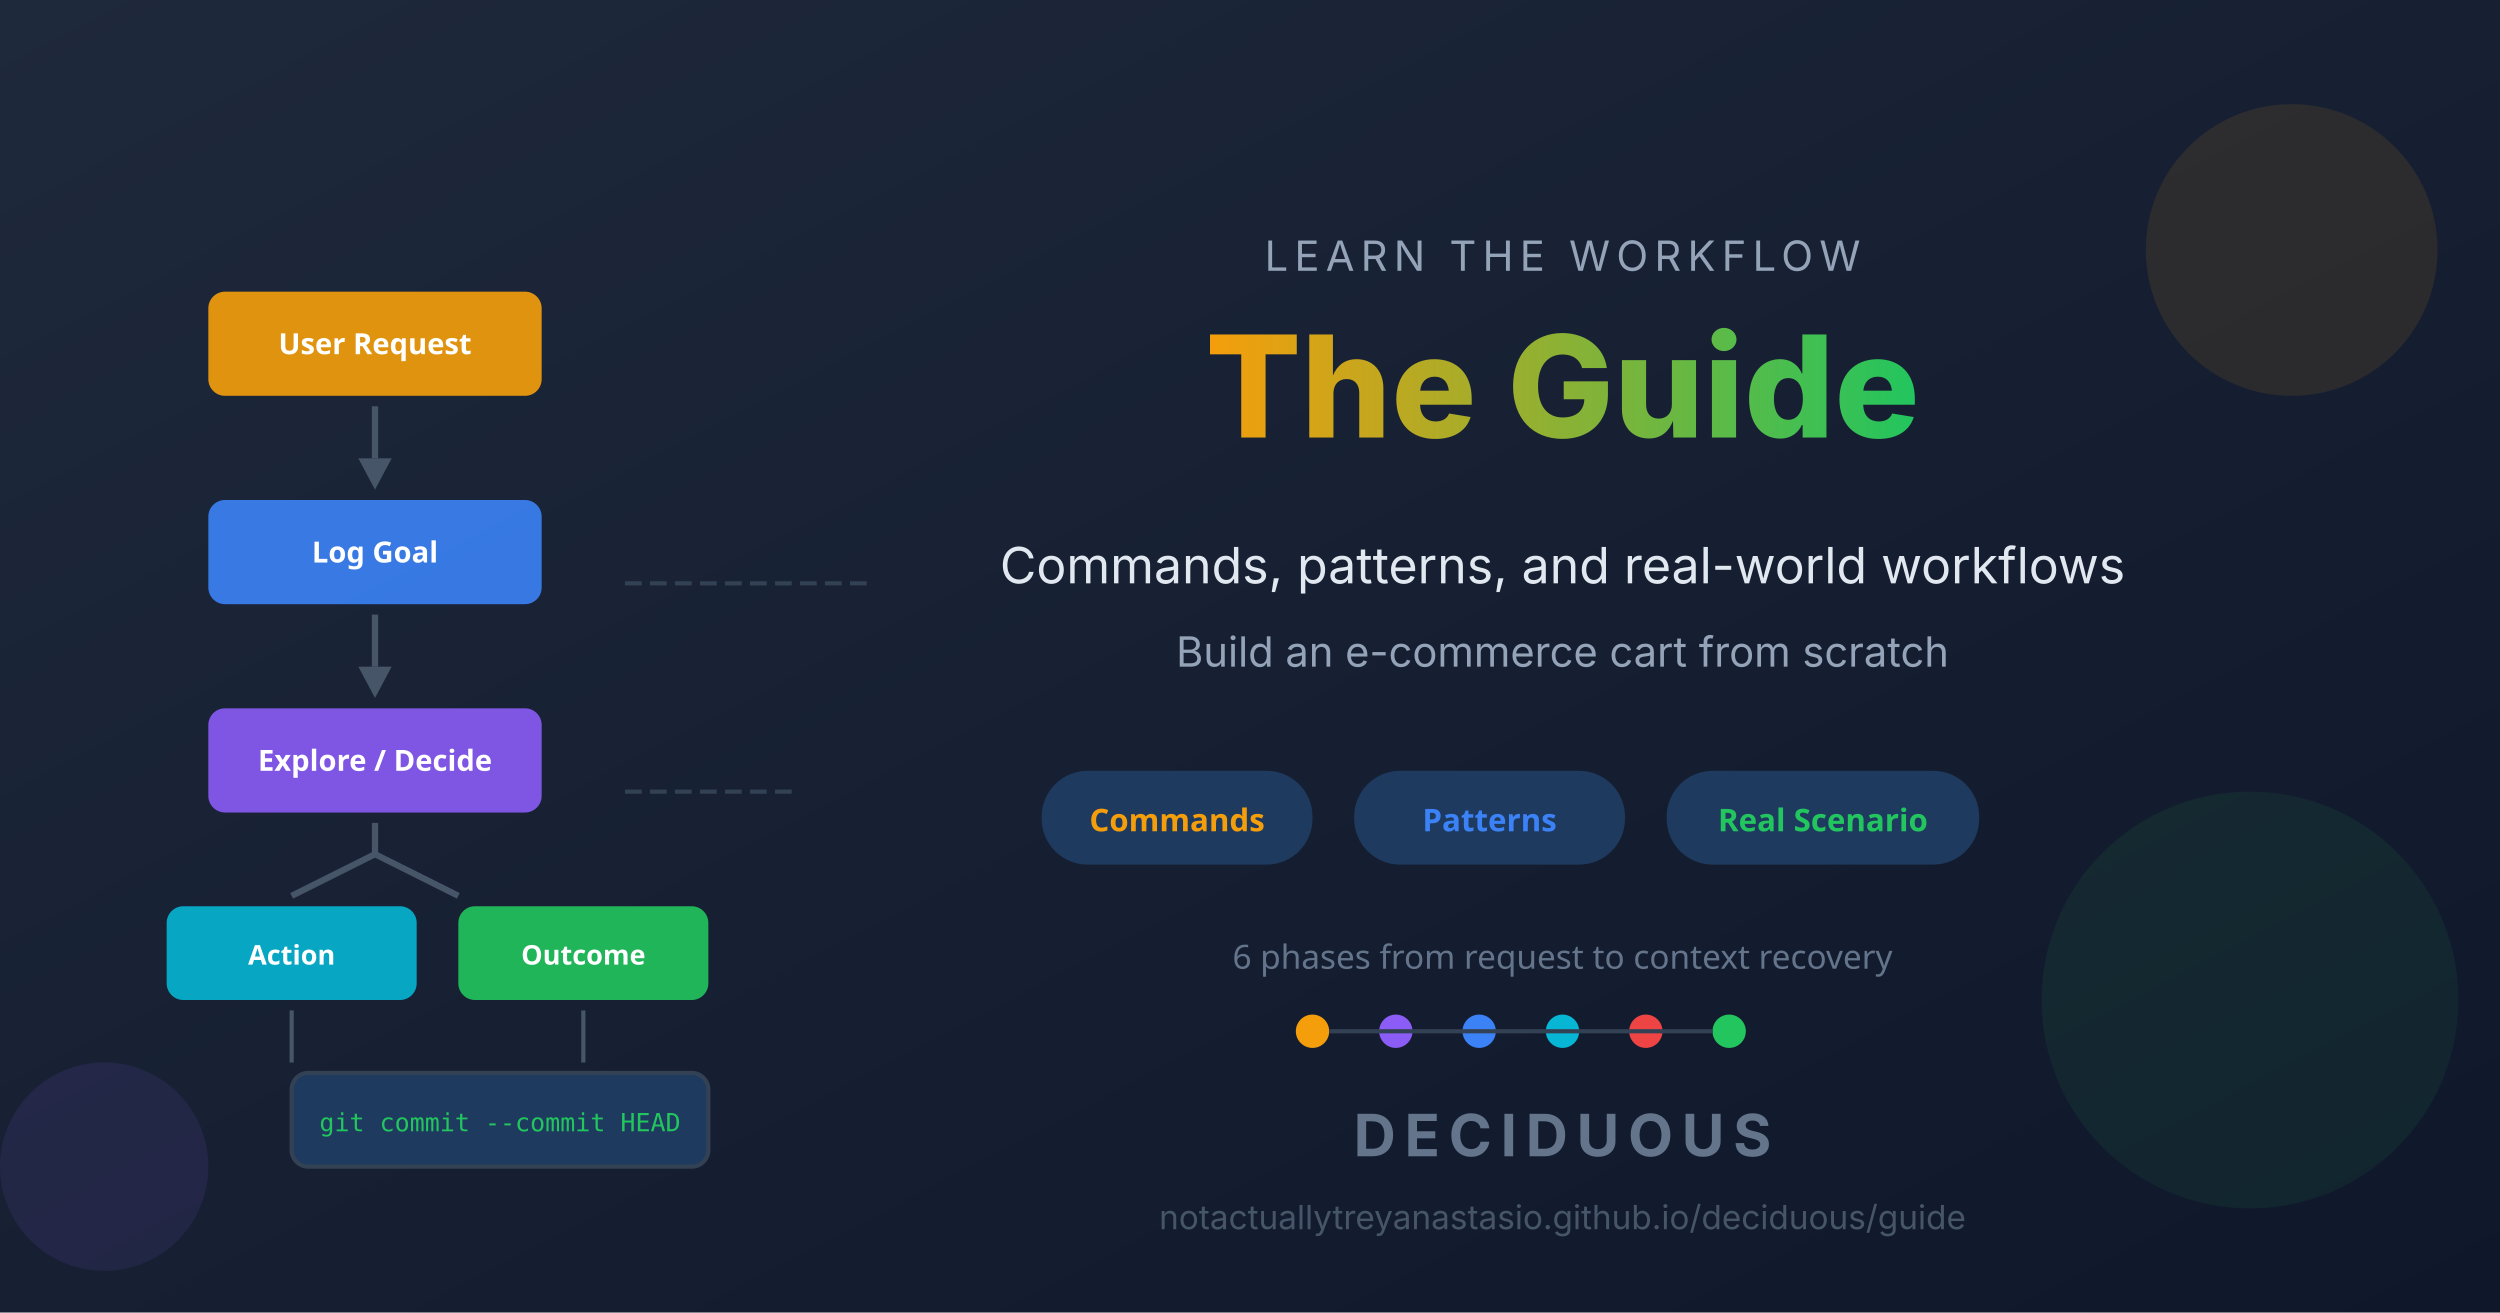
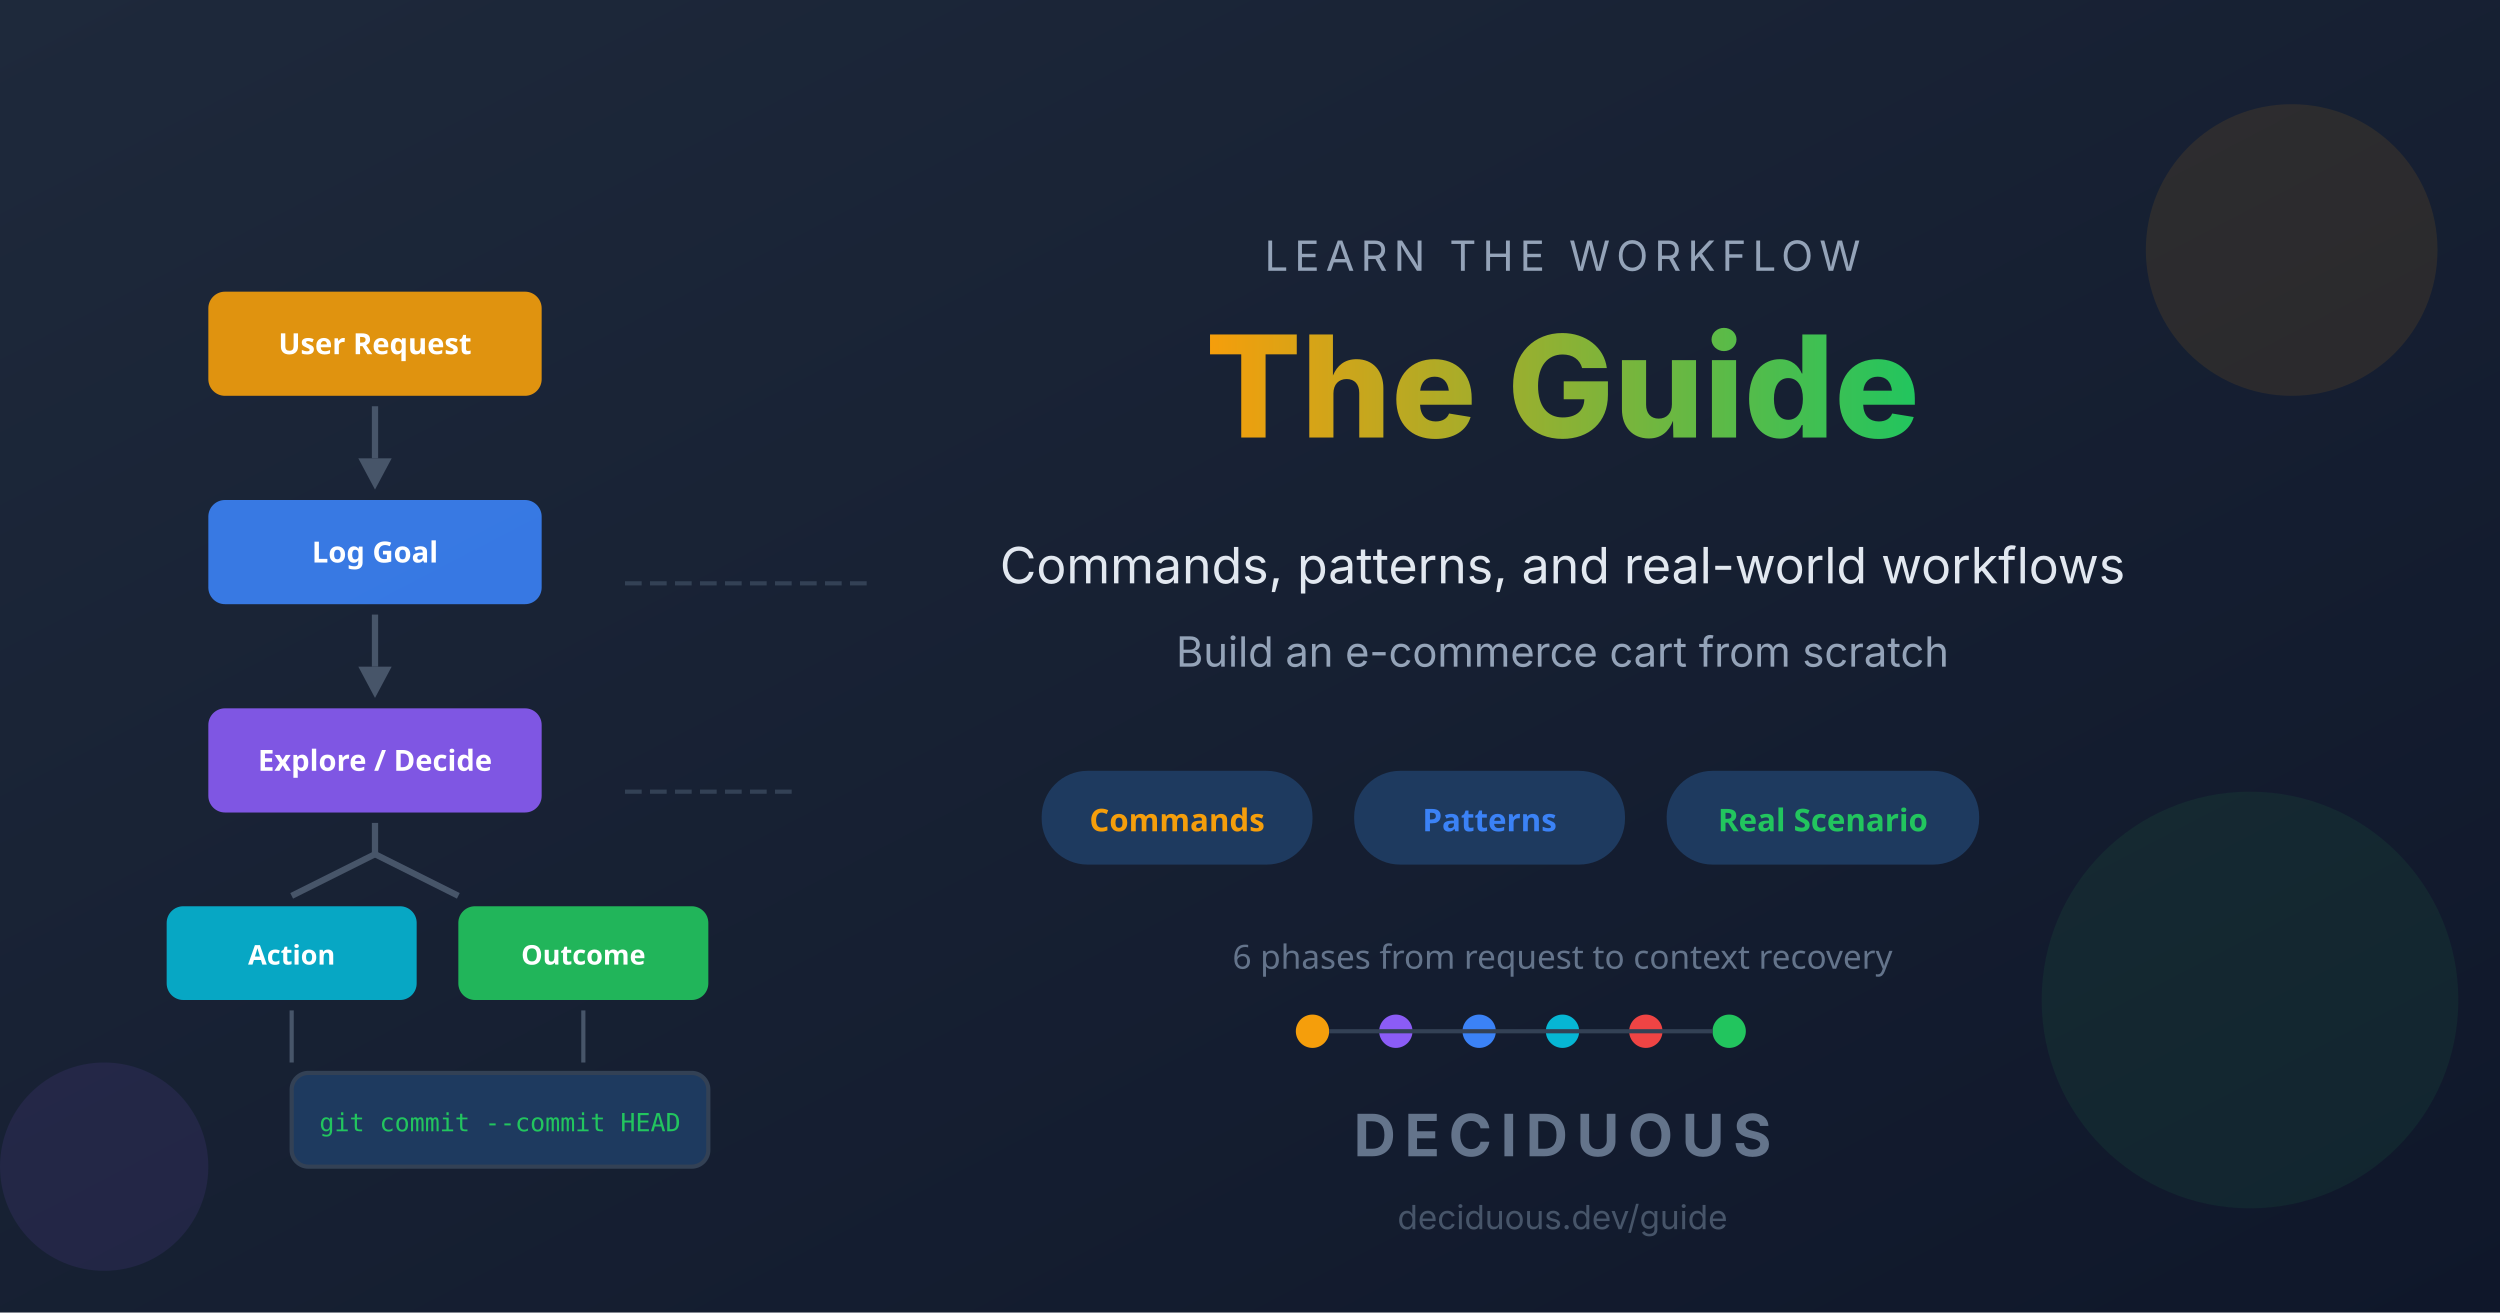
<svg xmlns="http://www.w3.org/2000/svg" width="1200" height="630" viewBox="0 0 1200 630">
  <defs>
    <linearGradient id="bgGrad" x1="0%" y1="0%" x2="100%" y2="100%">
      <stop offset="0%" style="stop-color:#1e293b" />
      <stop offset="100%" style="stop-color:#0f172a" />
    </linearGradient>
    <linearGradient id="accentGrad" x1="0%" y1="0%" x2="100%" y2="0%">
      <stop offset="0%" style="stop-color:#f59e0b" />
      <stop offset="100%" style="stop-color:#22c55e" />
    </linearGradient>
  </defs>
  <rect width="1200" height="630" fill="url(#bgGrad)" />
  <g transform="translate(80, 120)">
    <rect x="20" y="20" width="160" height="50" rx="8" fill="#f59e0b" opacity="0.9" />
    <text x="100" y="50" font-family="system-ui, sans-serif" font-size="14" fill="#fff" text-anchor="middle" font-weight="600">User Request</text>
    <line x1="100" y1="75" x2="100" y2="100" stroke="#475569" stroke-width="3" />
    <polygon points="100,115 92,100 108,100" fill="#475569" />
    <rect x="20" y="120" width="160" height="50" rx="8" fill="#3b82f6" opacity="0.9" />
    <text x="100" y="150" font-family="system-ui, sans-serif" font-size="14" fill="#fff" text-anchor="middle" font-weight="600">Log Goal</text>
    <line x1="100" y1="175" x2="100" y2="200" stroke="#475569" stroke-width="3" />
    <polygon points="100,215 92,200 108,200" fill="#475569" />
    <rect x="20" y="220" width="160" height="50" rx="8" fill="#8b5cf6" opacity="0.9" />
    <text x="100" y="250" font-family="system-ui, sans-serif" font-size="14" fill="#fff" text-anchor="middle" font-weight="600">Explore / Decide</text>
    <line x1="100" y1="275" x2="100" y2="290" stroke="#475569" stroke-width="3" />
    <line x1="100" y1="290" x2="60" y2="310" stroke="#475569" stroke-width="3" />
    <line x1="100" y1="290" x2="140" y2="310" stroke="#475569" stroke-width="3" />
    <rect x="0" y="315" width="120" height="45" rx="8" fill="#06b6d4" opacity="0.9" />
    <text x="60" y="343" font-family="system-ui, sans-serif" font-size="13" fill="#fff" text-anchor="middle" font-weight="600">Action</text>
    <rect x="140" y="315" width="120" height="45" rx="8" fill="#22c55e" opacity="0.9" />
    <text x="200" y="343" font-family="system-ui, sans-serif" font-size="13" fill="#fff" text-anchor="middle" font-weight="600">Outcome</text>
    <line x1="60" y1="365" x2="60" y2="390" stroke="#475569" stroke-width="2" />
    <line x1="200" y1="365" x2="200" y2="390" stroke="#475569" stroke-width="2" />
    <rect x="60" y="395" width="200" height="45" rx="8" fill="#1e3a5f" stroke="#334155" stroke-width="2" />
    <text x="160" y="423" font-family="ui-monospace, monospace" font-size="12" fill="#22c55e" text-anchor="middle">git commit --commit HEAD</text>
  </g>
  <g transform="translate(300, 200)">
    <line x1="0" y1="80" x2="120" y2="80" stroke="#334155" stroke-width="2" stroke-dasharray="8,4" />
    <line x1="0" y1="180" x2="80" y2="180" stroke="#334155" stroke-width="2" stroke-dasharray="8,4" />
  </g>
  <text x="750" y="130" font-family="system-ui, -apple-system, sans-serif" font-size="20" fill="#94a3b8" text-anchor="middle" letter-spacing="0.15em">LEARN THE WORKFLOW</text>
  <text x="750" y="210" font-family="system-ui, -apple-system, sans-serif" font-size="68" font-weight="800" fill="url(#accentGrad)" text-anchor="middle">The Guide</text>
  <text x="750" y="280" font-family="system-ui, -apple-system, sans-serif" font-size="24" fill="#e2e8f0" text-anchor="middle">Commands, patterns, and real-world workflows</text>
  <text x="750" y="320" font-family="system-ui, -apple-system, sans-serif" font-size="20" fill="#94a3b8" text-anchor="middle">Build an e-commerce cart from scratch</text>
  <g transform="translate(500, 370)">
    <rect x="0" y="0" width="130" height="45" rx="22" fill="#1e3a5f" />
    <text x="65" y="29" font-family="system-ui, sans-serif" font-size="15" fill="#f59e0b" text-anchor="middle" font-weight="600">Commands</text>
  </g>
  <g transform="translate(650, 370)">
    <rect x="0" y="0" width="130" height="45" rx="22" fill="#1e3a5f" />
    <text x="65" y="29" font-family="system-ui, sans-serif" font-size="15" fill="#3b82f6" text-anchor="middle" font-weight="600">Patterns</text>
  </g>
  <g transform="translate(800, 370)">
    <rect x="0" y="0" width="150" height="45" rx="22" fill="#1e3a5f" />
    <text x="75" y="29" font-family="system-ui, sans-serif" font-size="15" fill="#22c55e" text-anchor="middle" font-weight="600">Real Scenario</text>
  </g>
  <g transform="translate(530, 440)">
    <text x="220" y="25" font-family="system-ui, sans-serif" font-size="16" fill="#64748b" text-anchor="middle">6 phases from request to context recovery</text>
    <circle cx="100" cy="55" r="8" fill="#f59e0b" />
    <circle cx="140" cy="55" r="8" fill="#8b5cf6" />
    <circle cx="180" cy="55" r="8" fill="#3b82f6" />
    <circle cx="220" cy="55" r="8" fill="#06b6d4" />
    <circle cx="260" cy="55" r="8" fill="#ef4444" />
    <circle cx="300" cy="55" r="8" fill="#22c55e" />
    <line x1="108" y1="55" x2="292" y2="55" stroke="#334155" stroke-width="2" />
  </g>
  <text x="750" y="555" font-family="system-ui, -apple-system, sans-serif" font-size="28" font-weight="700" fill="#64748b" text-anchor="middle" letter-spacing="0.15em">DECIDUOUS</text>
-   <text x="750" y="590" font-family="system-ui, -apple-system, sans-serif" font-size="16" fill="#475569" text-anchor="middle">notactuallytreyanastasio.github.io/deciduous/guide</text>
+   <text x="750" y="590" font-family="system-ui, -apple-system, sans-serif" font-size="16" fill="#475569" text-anchor="middle">deciduous.dev/guide</text>
  <circle cx="1100" cy="120" r="70" fill="#f59e0b" opacity="0.1" />
  <circle cx="1080" cy="480" r="100" fill="#22c55e" opacity="0.08" />
  <circle cx="50" cy="560" r="50" fill="#8b5cf6" opacity="0.1" />
</svg>
